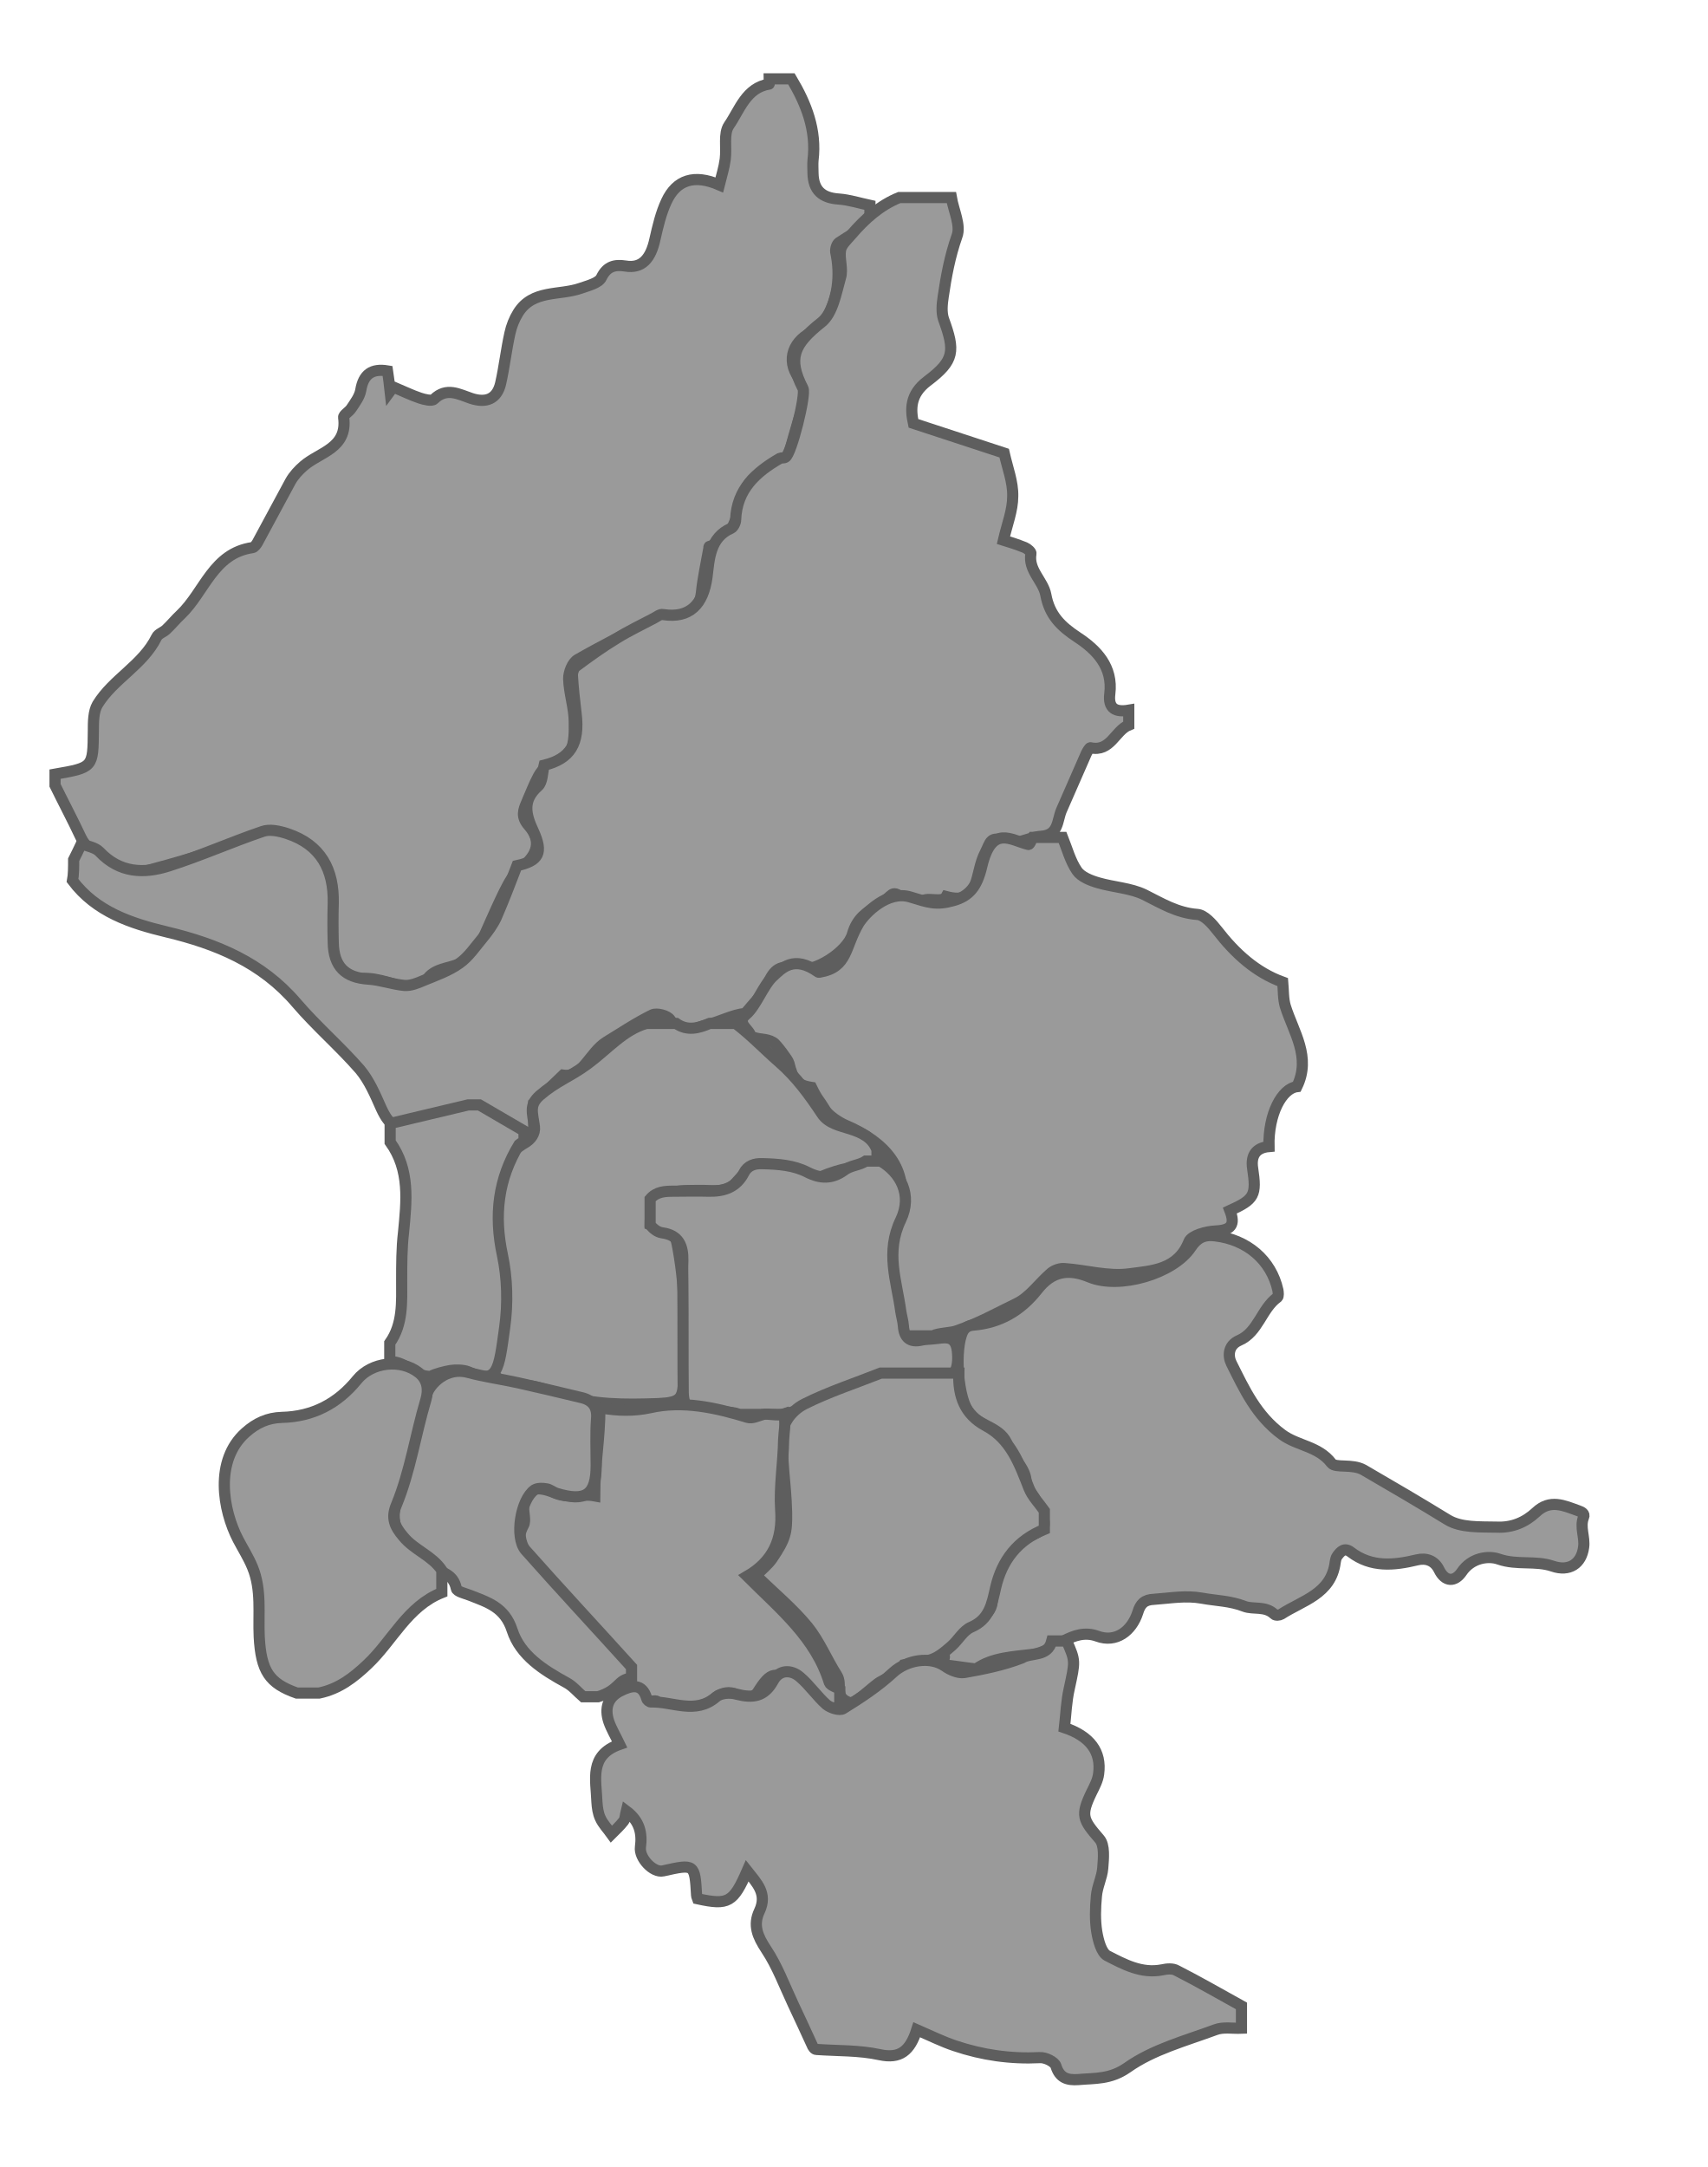
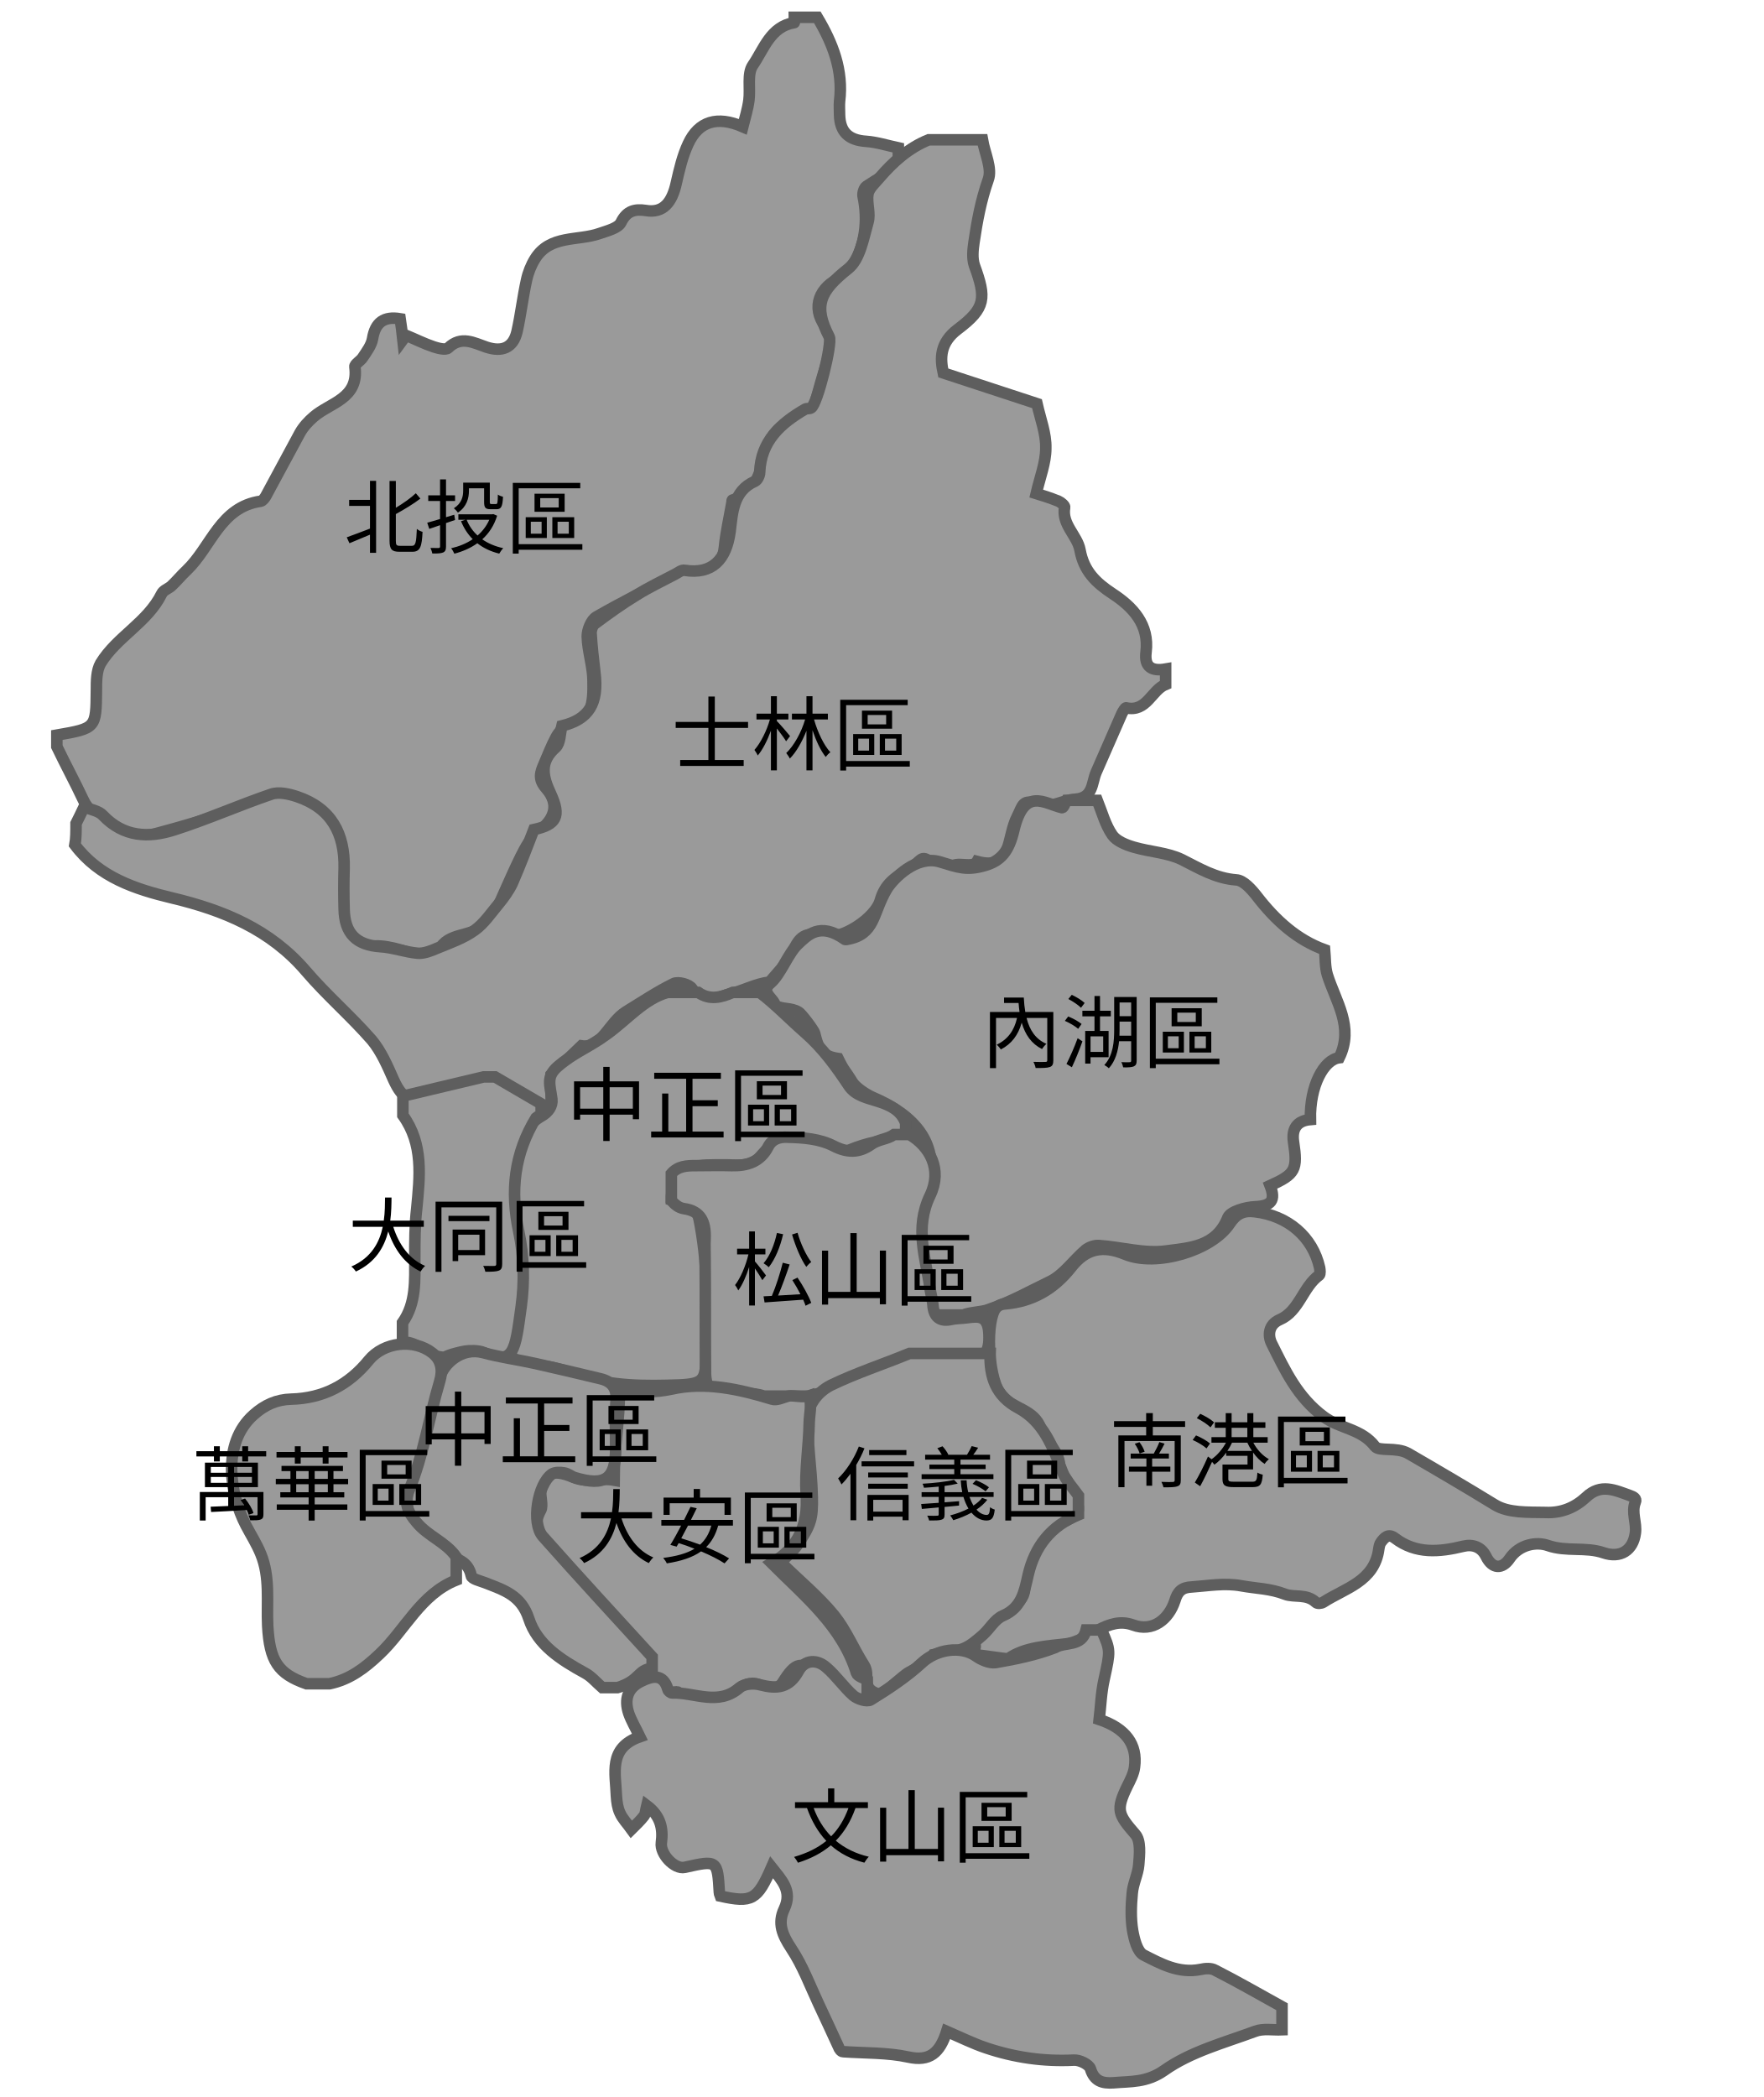
- <svg xmlns="http://www.w3.org/2000/svg" version="1.1" id="taipeiSVG" x="0px" y="0px" viewBox="0 0 459.2 582.5" enable-background="new 0 0 459.2 582.5" xml:space="preserve">
-   <path id="d1" fill="#9A9A9A" stroke="#5E5E5E" stroke-width="3" stroke-miterlimit="10" d="M14.8,211.1c0-1,0-2,0-3  c10.3-1.8,10.2-1.8,10.3-11.7c0-2.3,0-5.1,1.1-7c4.2-6.9,12.2-10.6,15.9-18.1c0.4-0.9,1.7-1.3,2.5-2c1.4-1.3,2.6-2.8,4-4.1  c6.4-6.1,8.7-16.5,19.3-18c0.5-0.1,1-0.8,1.3-1.3c3-5.5,5.9-11,8.9-16.5c0.9-1.6,2.2-3,3.6-4.2c4.3-3.7,11.8-4.7,10.7-13  c-0.1-0.7,1.5-1.5,2.1-2.5c1-1.5,2.2-3.1,2.5-4.8c0.7-4.3,3-5.9,7.2-5.2c0.3,1.9,0.5,3.7,0.7,5.5c0.3-0.4,0.5-0.8,0.8-1.2  c2.4,1,4.8,2.2,7.2,3c1.2,0.4,3.2,0.9,3.8,0.3c3.4-3.3,6.7-1.3,10-0.2c4,1.3,6.9,0.2,7.9-4c1-4.4,1.5-9,2.5-13.5  c0.4-1.9,1.2-3.9,2.2-5.5c3.9-6.3,11.1-4.6,16.8-6.6c2-0.7,4.9-1.4,5.6-2.9c1.5-3.1,3.7-3.5,6.4-3.1c4.6,0.8,6.9-2.1,8-7.2  c0.8-3.5,1.6-7,3.1-10.2c2.7-5.8,7.5-7.3,14.2-4.4c0.6-2.4,1.3-4.6,1.6-6.9c0.4-3.1-0.5-6.9,1-9.1c2.9-4.2,4.6-10.1,10.8-11.1  c0.1,0,0-0.9,0-1.4c2,0,4,0,6,0c4,6.7,6.8,13.8,5.8,21.9c-0.1,1.1,0,2.3,0,3.5c0.1,4.5,2.4,6.6,6.9,6.9c2.8,0.2,5.6,1.1,8.4,1.7  c0,1.7,0,3.3,0,5c-2.8,1.6-5.6,3.2-8.3,5c-0.6,0.4-1,1.7-0.9,2.5c1.4,6.6,0.5,12.8-2.8,18.6c-0.6,1.1-1.7,2.1-2.8,2.6  c-5.8,2.4-7.9,7.8-4.3,12.7c2.2,3,1.9,5.6,0.8,8.7c-1.5,4.1-2.5,8.4-4,13.4c-3.8,2.1-9.6,2.9-11.8,9.3c-1.7,5.2-2.2,11.8-9.1,13.9  c-0.1,0-0.1,0.3-0.1,0.5c-0.7,4-1.6,7.9-2,11.9c-0.6,5.6-5.4,8.9-10.7,7.1c-0.6-0.2-1.3-0.3-1.8-0.1c-7,3.6-14,7.1-20.8,11  c-1.4,0.8-2.4,3.4-2.4,5.1c0.1,3.9,1.5,7.8,1.5,11.7c0.1,5.4-0.1,10.9-7.3,12.1c-0.9,0.2-1.8,1.5-2.3,2.4c-1.2,2.2-2.1,4.6-3.1,6.9  c-1,2.3-1.7,4,0.5,6.5c3.6,4.1,2.2,8-2,11.2c-2,1.5-3.4,4.1-4.6,6.5c-2.8,5.7-5.2,11.6-7.9,17.3c-0.4,0.9-2.2,1.1-3.3,1.7  c-3.8,2-9.5,1.2-10.6,7.2c-1,0-2,0-3,0c-4.4-1-8.9-3.1-13.3-2.9c-6.6,0.4-9.1-2.2-8.8-8.8c0.3-6.8-0.3-13.9-2.3-20.4  c-2.9-9.1-11.8-11.5-20.7-8c-8.9,3.5-18.2,6.1-27.5,8.6c-5.2,1.4-14.2-4.4-16.5-9.4C19.6,220.5,17.1,215.8,14.8,211.1z" />
-   <path id="d2" fill="#9A9A9A" stroke="#5E5E5E" stroke-width="3" stroke-miterlimit="10" d="M19.8,231.1c0.6-1.2,1.2-2.4,2.1-4.3  c1.7,0.7,3.8,1,4.9,2.2c5.4,5.7,11.9,5.9,18.5,3.8c8.5-2.7,16.8-6.4,25.3-9.3c1.9-0.7,4.6-0.1,6.7,0.6c9,3,12.5,9.7,12.3,18.7  c-0.1,3.5-0.1,7,0,10.5c0.1,6.5,3.2,9.5,9.5,9.9c3.2,0.2,6.4,1.4,9.7,1.7c1.6,0.1,3.4-0.6,5-1.3c3.4-1.4,6.9-2.6,9.8-4.7  c2.4-1.7,4.2-4.4,6.2-6.8c1.4-1.7,2.7-3.5,3.6-5.4c2-4.6,3.8-9.3,5.6-14c5.9-1.3,7.1-3.4,4.4-9.3c-2.1-4.5-3-8.3,1.3-12.1  c1.2-1.1,1.1-3.6,1.6-5.6c7-1.7,9.6-5.8,8.6-13.9c-0.4-3.4-0.8-6.9-1-10.3c0-0.8,0.4-2,1-2.4c3.5-2.6,7.1-5.2,10.9-7.5  c3.2-2,6.6-3.6,10-5.4c0.8-0.4,1.7-1.2,2.5-1c7.1,1.1,10.8-2.7,11.8-10.1c0.6-4.7,0.7-10.6,6.5-13.1c0.6-0.3,1.2-1.5,1.2-2.3  c0.3-8.2,5.5-12.8,11.9-16.5c0.4-0.2,1,0,1.5-0.3c1.6-0.9,5.6-16.9,4.7-18.5c-4.2-8.1-2.4-11.9,4.9-17.7c3.1-2.4,4-7.9,5.2-12.1  c0.7-2.3-0.4-5,0-7.4c0.3-1.5,1.8-2.8,2.9-4.1c3.6-4.2,7.7-7.9,12.9-10c4.7,0,9.3,0,14,0c0.6,3.5,2.6,7.5,1.5,10.4  c-1.9,5.4-2.9,10.8-3.7,16.3c-0.3,2-0.5,4.2,0.1,6c3.1,8.5,3,11.1-4.3,16.6c-4.8,3.6-4.6,7.7-3.8,11.4c8.8,2.9,16.8,5.5,24.4,8  c0.9,4,2.4,7.8,2.3,11.6c0,3.8-1.5,7.5-2.5,11.8c1.3,0.4,3.6,1.1,5.8,2c0.7,0.3,1.7,1.2,1.6,1.6c-0.8,4.5,3.3,7.3,4,11.1  c1,5.5,4.1,8.5,8.5,11.4c5.2,3.4,9.6,8,8.7,15.2c-0.5,4,1.6,5,5.1,4.4c0,1.3,0,2.7,0,4c-3.7,1.5-4.9,7.3-10.3,6.1  c-0.2-0.1-0.8,0.9-1.1,1.5c-2.2,5.1-4.5,10.2-6.7,15.3c-1.2,2.8-0.7,6.7-5.5,7c-3.2,0.2-7,2.6-9.4,1.5c-4.3-1.9-4.2,0.2-5.6,2.9  c-3,5.7-1.1,14.3-10.5,11.8c-1.1,2-5.7-0.3-6.7,1.6c-1.5-1.6-4.2-0.5-5.2-1.3c-2.9-2.3-2.4-0.4-5.9,1.7c-3.7,2.2-6.2,3.9-7.4,8.1  c-1.3,4.7-10.3,10.6-14.9,9.3c-4.6-1.2-6.2,0.2-7.9,4.1c-1.3,2.9-3.9,5.3-6,7.9c-3.6,0.4-6.7,2.2-10.1,3c-3.3,0.8-7.1,3.5-10.1-1.3  c-0.7-1.1-3.6-1.9-4.8-1.3c-4.3,2.1-8.3,4.8-12.4,7.3c-4.5,2.8-6.3,9.7-11.6,8.9c-3,2.9-5.1,4.9-7.9,7.5c0,2.6,0,6.4,0,10.2  c-1.3,0-2.7,0-4,0c-6.7-7.3-18.5-9.6-27.2-5.4c-5.4,2.6-7.4,1.8-9.8-3.4c-1.6-3.6-3.2-7.4-5.7-10.4c-5.4-6.2-11.7-11.6-17.1-17.9  c-9.3-10.9-21.5-15.9-34.9-19.1c-9.6-2.3-19-5.4-25.3-13.8C19.8,235.1,19.8,233.1,19.8,231.1z" />
-   <path id="d3" fill="#9A9A9A" stroke="#5E5E5E" stroke-width="3" stroke-miterlimit="10" d="M250.8,359.1c-2.7,0-5.3,0-8,0  c-0.6-1.8-1.4-3.5-1.7-5.3c-0.7-4.3-1.9-8.8-2.1-12.9c-0.2-7.3,1.6-9.7,3-16.2c2.2-10.3-3.7-17.6-14.8-22.3c-1.6-0.7-4.4-2.5-5.3-4  c-2-3.3-2-2.6-3.7-6.1c-3.9-0.6-5-2-6.1-6.6c-0.1-0.6-3.4-5.1-4.2-5.5c-2-1.2-4-0.6-6.1-1.7c0-1.7-4.1-3.4-1.2-5.8  c2.7-2.3,4.6-7.8,7.2-10.2c2.4-2.2,5.6-5.9,12.2-1.2c0.1,0.1,0.3,0,0.5,0c7.5-1.3,6.6-6.7,10.4-13.1c1.8-2.9,7.8-8.9,13.8-7.1  c4.9,1.5,7,2.3,11.6,1c4.3-1.2,6.4-3.7,7.7-9.3c2.7-11.3,7.9-6.9,12.5-5.8c0.4,0.1,0.8-1.2,1.2-1.9c2.7,0,5.3,0,8,0  c1.2,3,2.1,6.4,3.9,9c1.1,1.6,3.6,2.6,5.7,3.2c4.1,1.2,8.7,1.4,12.4,3.2c4.6,2.3,8.8,4.9,14.2,5.3c1.9,0.1,4,2.5,5.4,4.3  c4.8,6.2,10.4,11.3,17.6,13.9c0.2,2.2,0.1,4.5,0.7,6.5c2.2,7,7,13.6,3.1,21.6c-4,0.5-7.7,7.3-7.5,16.1c-3.5,0.3-4.9,2.4-4.4,5.8  c1.1,7.3,0.5,8.4-6.1,11.4c1.5,3.9,0.3,5.3-3.9,5.5c-2.5,0.1-6.4,1.2-7.1,2.8c-3,7.7-10.1,7.9-16,8.7c-5.7,0.8-11.7-1-17.5-1.4  c-1.2-0.1-2.6,0.4-3.5,1.1c-3.2,2.7-5.8,6.6-9.4,8.3c-5.8,2.8-9.9,5.2-16,7.3C255.9,358.3,252.2,358.3,250.8,359.1z" />
-   <path id="d4" fill="#9A9A9A" stroke="#5E5E5E" stroke-width="3" stroke-miterlimit="10" d="M173.8,275.1c4,0,4,0,8,0c3,2.1,6,1.3,9,0  c2.3,0,4.7,0,7,0c4.2,3.2,7.8,7,11.7,10.4c4.7,4.1,8.1,8.8,11.5,13.9c1.7,2.6,4.9,3.2,7.7,4.1c3.1,1,5.9,2.3,7.1,5.6  c0,1.3,0,2.7,0,4c-5.7,0.3-9.7,1-14.8,3.1c-4.3,1.7-8,0.2-12-1.7c-5.9-2.9-7.1-1-11.3,3.6c-2.5,2.7-6.1,1.8-9.8,1.9  c-4.1,0.1-13.1-1-13.1,9.1c7.1,1.8,6.8,2.3,7.9,8.9c1.8,11.3,1.2,20.3,1.1,31.6c0,6.4-0.6,7.4-6.9,7.7c-8.8,0.3-17.6,0.4-26.1-2.5  c-3.9-1.3-7.9-2.7-12.1-2.6c-2.5,0.1-4.5-1-6-3c0-1,0-2,0-3c0.7-4.6,5.1-5.2,1-27c0-3.3-1-6.7-1-10c1.1-3.9,0.4-7.8,0.9-11.8  c0.5-4.2,3.7-7.9,7.4-10.1c1.8-1,2.9-2.6,2.7-4.4c-0.5-3.8-1.5-5.8,1.4-8.4c4.5-3.9,8-4.9,12.9-8.5  C163.3,282.1,167.7,276.8,173.8,275.1z" />
-   <path id="d5" fill="#9A9A9A" stroke="#5E5E5E" stroke-width="3" stroke-miterlimit="10" d="M232.8,312.1c1.3,0,2.7,0,4,0  c5.3,3.1,8.6,9.1,5.4,15.8c-4.2,8.7-1.1,16.4,0,24.6c0.2,1.3,0.6,2.6,0.7,3.9c0.2,3.1,1.7,4.6,5,3.8c1-0.2,2-0.2,3-0.3  c2.7-0.2,5.9-1.4,6.5,3.1c0.6,5.3-1,8.2-5.5,8.1c-11.5-0.5-22,2.3-32.3,7.2c-2.6,1.3-5.9,0.6-8.7,1.9c-4,0-8,0-12,0  c-3.1-1.1-6.3-0.6-9.4-0.4c-4.2,0.2-5.7-1.7-5.8-5.5c-0.1-9.8,0-19.6-0.1-29.4c0-2-0.1-4,0-6c0.1-4-1.1-6.9-5.5-7.5  c-1.4-0.2-2.4-1.1-3.3-2.1c0-2.3,0-4.7,0-7c1.7-2,4-2.1,6.3-2.1c3.1,0,6.3-0.1,9.4,0c4.1,0.1,7.5-1,9.5-4.9c1-2,2.9-2.6,5-2.5  c4.2,0.1,8.4,0.4,12.1,2.3c3.5,1.8,6.6,1.8,9.7-0.4C228.7,313.2,231,313.3,232.8,312.1z" />
-   <path id="d6" fill="#9A9A9A" stroke="#5E5E5E" stroke-width="3" stroke-miterlimit="10" d="M115.8,370c-4.7,0-6.3-4-11-4c0-1.7,0-3.3,0-5  c3.6-5.1,3.2-11,3.2-16.8c0-4.3,0-8.7,0.5-12.9c0.8-8.4,1.8-16.8-3.6-24.3c0-1.7,0-3.3,0-5c7-1.7,14-3.3,21-5c1,0,2,0,3,0  c4,2.3,8,4.7,12,7c0,1,0,2,0,3c-0.4,0.2-1,0.3-1.3,0.6c-5.7,9.3-6.8,19.1-4.5,29.8c1.3,6.2,1.5,12.9,0.6,19.4  c-1.6,11.6-1.8,15.5-9.9,11.9c-1.2-0.5-3.5-0.5-4.7-0.3C119.9,368.6,116.9,369.3,115.8,370z" />
-   <path id="d7" fill="#9A9A9A" stroke="#5E5E5E" stroke-width="3" stroke-miterlimit="10" d="M257.4,439.8c3.2-3.4,9.1-4.8,9.4-9.3  c0.2-3.2,1.2-6.2,1.8-9.1c1.5-6.6,5-6.5,11-9.8c2.5-1.4,0.5-5.1-1.3-8.7c-0.6-1.3-2.3-2.6-2.4-4.7c-0.2-3.8-3.7-6.2-4.9-9.6  c-1.7-4.9-7-5-10.1-8.4c-3.5-3.9-4.3-17.8-2-22.3c0.6-1.1,1.5-1.6,2.8-1.7c7.1-0.6,12.7-3.8,17.2-9.5c3.9-5,8.3-5.8,14.1-3.4  c8,3.3,22.5-0.9,27.2-8c1.6-2.4,3.4-3.5,6.5-3.1c8.6,1,15.1,6.5,16.9,14.6c0.1,0.6,0.2,1.6-0.1,1.9c-4.3,3.1-5.2,9.4-10.3,11.6  c-3,1.3-3.1,4.2-2.1,6.2c3.5,7,6.7,14,13.6,19.1c4.2,3.1,9.8,3.1,13.3,7.7c1.1,1.4,5.5,0.1,8.6,1.8c7.6,4.4,15.1,8.8,22.6,13.4  c3.6,2.2,8.6,1.9,13.2,2c4.2,0.2,7.7-1.3,10.6-4c3.8-3.6,7.5-1.8,11.4-0.4c0.9,0.3,1.8,0.8,1.4,1.7c-1.1,2.7,0.4,5.4,0,8.1  c-0.6,4.5-3.9,6.6-8.3,5.1c-4.7-1.6-9.6-0.2-14.5-1.9c-2.8-1-7.4-0.4-10,3.5c-1.8,2.6-4.4,2.8-6.1-0.7c-1.2-2.4-3.4-3.2-5.9-2.6  c-6.2,1.5-12.3,2.1-17.8-2.1c-1.7-1.3-2.7-0.2-3.6,1c-0.4,0.5-0.5,1.2-0.6,1.8c-1.1,8.5-8.8,10.2-14.5,13.9c-0.5,0.3-1.5,0.4-1.9,0  c-2.4-2.3-5.6-1.2-8-2.1c-3.8-1.5-7.6-1.5-11.4-2.2c-4.4-0.8-8.6,0-12.9,0.3c-2.6,0.1-3.7,1.2-4.4,3.6c-1.6,4.9-5.8,8.2-10.9,6.3  c-6.6-2.4-11.5,4.1-17.3,4.9c-4.8,0.6-10.9,0.8-15.2,3.9c-1.3,0-7.1-1-8.4-1c-1.3-1,0.4-1.4-0.4-3.2  C253.6,443.3,257.4,440.8,257.4,439.8z" />
-   <path id="d8" fill="#9A9A9A" stroke="#5E5E5E" stroke-width="3" stroke-miterlimit="10" d="M236.8,369.1c7,0,14,0,21,0  c-0.2,6.1,1.5,11.1,7.3,14.2c6.7,3.6,9,10.2,11.6,16.8c0.9,2.2,2.7,4,4.1,6c0,1.7,0,3.3,0,5c-7.2,2.9-11.4,8.3-13.1,15.7  c-1,4.4-1.7,8.5-6.6,10.6c-2.1,0.9-3.4,3.4-5.2,5c-1.6,1.4-3.3,2.9-5.2,3.6c-2.4,0.9-5.1,1-7.6,1.5c-1.3,2.8-5.1,3.5-7.3,5.2  c-2,1.5-6,5.4-7.3,5c-4.5-1.5-1.8-4.7-3.5-7.4c-2.8-4.4-4.6-9-7.8-13c-4-4.9-9-9-13.9-13.8c1.6-1.7,3.2-2.9,4.3-4.5  c3.6-5.3,4-7,3.9-12.5c-0.2-8.3-1.5-13.7-1-22c0.1-1.3,1.7-5,5.8-7.1C222.9,374.1,230,371.8,236.8,369.1z" />
-   <path id="d9" fill="#9A9A9A" stroke="#5E5E5E" stroke-width="3" stroke-miterlimit="10" d="M225.8,454.1c0,1.7,0,3.3,0,5c-2.3,0-4.7,0-7,0  c-1.7-1.9-3.3-4-5.2-5.7c-4.9-4.5-6.4-4.1-9.9,1.5c-0.7,1.1-3.3,2.3-3.7,2c-4.9-4.4-7.8-0.1-11.2,2.2c-3.7,0-7.3,0-11,0  c-0.5-0.7-1.1-1.9-1.5-1.9c-4.3,0.4-7.2-0.5-6.8-5.7c0.1-0.7-0.5-1.6-1.1-2.2c-4.3-4.8-8.7-9.5-13-14.3c-4.5-5-9.3-9.8-13.5-15  c-2.4-2.9-3.1-6.5-1.1-10.1c0.6-1.1-0.1-3.5,0-4.8c0.5-4.5,2.5-6.3,8.6-3.7c3.8,1.5,6.7,0,10.5,0.7c0-8.9,1.4-15,1.4-23.7  c4.9,0.9,9.3,0.9,13.5,0c8.8-2,17.7,0,26.2,2.6c1.2,0.4,2.8-0.4,4.2-0.8c1.3-0.3,3.9,0.5,5.6-0.1c0.5,3.2,0,4.4-0.1,6.9  c-0.1,6.3-1.2,12.6-0.8,18.8c0.6,8-2.1,13.9-9,17.9c8.8,8.8,18.4,16.5,22.1,28.6C223.3,453.1,224.9,453.5,225.8,454.1z" />
-   <path id="d10" fill="#9A9A9A" stroke="#5E5E5E" stroke-width="3" stroke-miterlimit="10" d="M169.8,448.1c0,1,0,2,0,3c-3.8,0.3-3.1,3.2-9,5  c-1.3,0-2.7,0-4,0c-1.5-1.3-2.8-2.9-4.5-3.8c-6.2-3.4-12.4-7.3-14.6-14.1c-2-6.2-6.6-7.5-11.4-9.4c-1.3-0.5-3.5-1-3.6-1.8  c-0.8-3.9-3.8-4.4-6.8-5.5c-6.6-2.4-11.2-10.6-9.6-16.7c2.7-9.8,5.4-19.6,8.2-29.4c1-3.6,5.7-8,11.3-6.5c4.4,1.2,9,1.8,13.5,2.8  c5.7,1.3,11.4,2.6,17.1,4c2.9,0.7,4.3,2.5,4,5.7c-0.3,4.1-0.1,8.3-0.1,12.5c0,7.9-2.8,9.9-10.7,7.5c-0.9-0.3-1.8-1.1-2.7-1.2  c-1.1-0.2-2.4-0.2-3.2,0.3c-3.7,2.6-5.4,12.7-2.4,16.2C150.7,427.3,160.3,437.6,169.8,448.1z" />
-   <path id="d11" fill="#9A9A9A" stroke="#5E5E5E" stroke-width="3" stroke-miterlimit="10" d="M118.8,422.1c0,2,0,4,0,6  c-9.3,3.7-13.3,13-20,19.3c-3.8,3.6-7.7,6.6-13,7.7c-2,0-4,0-6,0c-7.4-2.6-9.6-5.9-10.1-15.1c-0.3-6.3,0.7-12.6-1.8-18.7  c-1.1-2.7-2.6-5-3.9-7.5c-4.1-7.9-6.4-21.2,2-28.7c2.9-2.6,6-4,9.8-4.1c8.3-0.2,15-3.7,20.2-10.1c3.9-4.8,11.8-5.7,16.6-1.9  c2.4,1.9,2.7,4.6,1.9,7.3c-2.8,9.4-4.2,19.2-7.9,28.2c-1.5,3.5-0.5,5.8,1.8,8.5C111.4,416.7,116.1,418.1,118.8,422.1z" />
-   <path id="d12" fill="#9A9A9A" stroke="#5E5E5E" stroke-width="3" stroke-miterlimit="10" d="M282.8,441.1c1.3,0,2.7,0,4,0  c2.4,5.4,2.3,5.4,0.7,12.8c-0.8,3.5-0.9,7.1-1.3,10.5c6.9,2.3,10,6.5,9.2,12.4c-0.2,1.7-1.1,3.4-1.9,5c-3,6.2-2.4,7.3,2.1,12.5  c1.5,1.7,1.1,5.3,0.9,7.9c-0.2,2.5-1.5,4.9-1.7,7.5c-0.3,3.2-0.4,6.5,0.1,9.6c0.4,2.3,1.2,5.5,2.8,6.4c4.5,2.3,9.2,4.9,14.8,3.8  c1.3-0.3,2.9-0.4,3.9,0.2c5.9,3,11.6,6.3,17.4,9.5c0,2,0,4,0,6c-2.4,0.1-4.9-0.4-7,0.4c-8.1,3-16.8,5.3-23.7,10.2  c-4.6,3.2-8.7,2.8-13.2,3.2c-2.9,0.2-5-0.4-6-3.7c-0.4-1.1-2.8-2.3-4.3-2.2c-7.9,0.4-15.5-0.7-22.9-3.2c-3.3-1.1-6.5-2.7-10.2-4.3  c-1.8,5.7-4.5,7.9-10,6.7c-5.5-1.2-11.3-1-17-1.4c-0.5,0-1-0.7-1.2-1.3c-1.7-3.7-3.4-7.4-5.1-11c-2.3-4.9-4.2-10.1-7.2-14.6  c-2.3-3.5-3.6-6.5-1.8-10.3c2.2-4.7-0.7-7.5-3.3-10.8c-3.7,8.5-5.1,9.3-13.3,7.5c-0.1-0.3-0.3-0.6-0.3-0.9c-0.5-8.5-0.5-8.5-9-6.6  c-2.7,0.6-6.5-3.5-6.1-6.4c0.5-3.7-0.2-7-3.8-9.7c-0.3,1.2-0.3,2.2-0.7,2.7c-1,1.3-2.2,2.4-3.3,3.5c-1-1.4-2.3-2.7-3-4.3  c-0.6-1.3-0.8-2.8-0.9-4.3c-0.2-6-2.2-12.6,6.1-15.5c-1.1-2.3-2.2-4.1-2.9-6.1c-1.2-3.6-0.3-6.6,3.2-8.3c2.8-1.4,5.8-2.2,7,2.1  c0.1,0.4,0.7,0.9,1.1,0.9c5.9-0.2,12,3.5,17.6-1.4c1.2-1,3.7-1.2,5.4-0.7c4.3,1.1,7.5,0.8,9.9-3.6c1.6-3,4.8-3.1,7.2-1  c2.6,2.2,4.6,5.2,7.1,7.4c1.1,0.9,3.5,1.7,4.5,1.1c4.7-2.9,9.4-6,13.4-9.7c3.7-3.4,10-4.5,14-1.7c1.4,1,3.5,1.9,5.1,1.7  c5.2-0.9,10.6-2,15.5-3.9C277.3,444.1,281.7,445.5,282.8,441.1z" />
+ <svg xmlns="http://www.w3.org/2000/svg" version="1.1" x="0px" y="0px" viewBox="0 0 459.2 546" enable-background="new 0 0 459.2 546" xml:space="preserve">
+   <g id="圖層_1">
+     <path fill="#9A9A9A" stroke="#5E5E5E" stroke-width="3" stroke-miterlimit="10" d="M14.8,194.4c0-1,0-2,0-3   c10.3-1.8,10.2-1.8,10.3-11.7c0-2.3,0-5.1,1.1-7c4.2-6.9,12.2-10.6,15.9-18.1c0.4-0.9,1.7-1.3,2.5-2c1.4-1.3,2.6-2.8,4-4.1   c6.4-6.1,8.7-16.5,19.3-18c0.5-0.1,1-0.8,1.3-1.3c3-5.5,5.9-11,8.9-16.5c0.9-1.6,2.2-3,3.6-4.2c4.3-3.7,11.8-4.7,10.7-13   c-0.1-0.7,1.5-1.5,2.1-2.5c1-1.5,2.2-3.1,2.5-4.8c0.7-4.3,3-5.9,7.2-5.2c0.3,1.9,0.5,3.7,0.7,5.5c0.3-0.4,0.5-0.8,0.8-1.2   c2.4,1,4.8,2.2,7.2,3c1.2,0.4,3.2,0.9,3.8,0.3c3.4-3.3,6.7-1.3,10-0.2c4,1.3,6.9,0.2,7.9-4c1-4.4,1.5-9,2.5-13.5   c0.4-1.9,1.2-3.9,2.2-5.5c3.9-6.3,11.1-4.6,16.8-6.6c2-0.7,4.9-1.4,5.6-2.9c1.5-3.1,3.7-3.5,6.4-3.1c4.6,0.8,6.9-2.1,8-7.2   c0.8-3.5,1.6-7,3.1-10.2c2.7-5.8,7.5-7.3,14.2-4.4c0.6-2.4,1.3-4.6,1.6-6.9c0.4-3.1-0.5-6.9,1-9.1c2.9-4.2,4.6-10.1,10.8-11.1   c0.1,0,0-0.9,0-1.4c2,0,4,0,6,0c4,6.7,6.8,13.8,5.8,21.9c-0.1,1.1,0,2.3,0,3.5c0.1,4.5,2.4,6.6,6.9,6.9c2.8,0.2,5.6,1.1,8.4,1.7   c0,1.7,0,3.3,0,5c-2.8,1.6-5.6,3.2-8.3,5c-0.6,0.4-1,1.7-0.9,2.5c1.4,6.6,0.5,12.8-2.8,18.6c-0.6,1.1-1.7,2.1-2.8,2.6   c-5.8,2.4-7.9,7.8-4.3,12.7c2.2,3,1.9,5.6,0.8,8.7c-1.5,4.1-2.5,8.4-4,13.4c-3.8,2.1-9.6,2.9-11.8,9.3c-1.7,5.2-2.2,11.8-9.1,13.9   c-0.1,0-0.1,0.3-0.1,0.5c-0.7,4-1.6,7.9-2,11.9c-0.6,5.6-5.4,8.9-10.7,7.1c-0.6-0.2-1.3-0.3-1.8-0.1c-7,3.6-14,7.1-20.8,11   c-1.4,0.8-2.4,3.4-2.4,5.1c0.1,3.9,1.5,7.8,1.5,11.7c0.1,5.4-0.1,10.9-7.3,12.1c-0.9,0.2-1.8,1.5-2.3,2.4c-1.2,2.2-2.1,4.6-3.1,6.9   c-1,2.3-1.7,4,0.5,6.5c3.6,4.1,2.2,8-2,11.2c-2,1.5-3.4,4.1-4.6,6.5c-2.8,5.7-5.2,11.6-7.9,17.3c-0.4,0.9-2.2,1.1-3.3,1.7   c-3.8,2-9.5,1.2-10.6,7.2c-1,0-2,0-3,0c-4.4-1-8.9-3.1-13.3-2.9c-6.6,0.4-9.1-2.2-8.8-8.8c0.3-6.8-0.3-13.9-2.3-20.4   c-2.9-9.1-11.8-11.5-20.7-8c-8.9,3.5-18.2,6.1-27.5,8.6c-5.2,1.4-14.2-4.4-16.5-9.4C19.6,203.8,17.1,199.2,14.8,194.4z" />
+     <path fill="#9A9A9A" stroke="#5E5E5E" stroke-width="3" stroke-miterlimit="10" d="M19.8,214.4c0.6-1.2,1.2-2.4,2.1-4.3   c1.7,0.7,3.8,1,4.9,2.2c5.4,5.7,11.9,5.9,18.5,3.8c8.5-2.7,16.8-6.4,25.3-9.3c1.9-0.7,4.6-0.1,6.7,0.6c9,3,12.5,9.7,12.3,18.7   c-0.1,3.5-0.1,7,0,10.5c0.1,6.5,3.2,9.5,9.5,9.9c3.2,0.2,6.4,1.4,9.7,1.7c1.6,0.1,3.4-0.6,5-1.3c3.4-1.4,6.9-2.6,9.8-4.7   c2.4-1.7,4.2-4.4,6.2-6.8c1.4-1.7,2.7-3.5,3.6-5.4c2-4.6,3.8-9.3,5.6-14c5.9-1.3,7.1-3.4,4.4-9.3c-2.1-4.5-3-8.3,1.3-12.1   c1.2-1.1,1.1-3.6,1.6-5.6c7-1.7,9.6-5.8,8.6-13.9c-0.4-3.4-0.8-6.9-1-10.3c0-0.8,0.4-2,1-2.4c3.5-2.6,7.1-5.2,10.9-7.5   c3.2-2,6.6-3.6,10-5.4c0.8-0.4,1.7-1.2,2.5-1c7.1,1.1,10.8-2.7,11.8-10.1c0.6-4.7,0.7-10.6,6.5-13.1c0.6-0.3,1.2-1.5,1.2-2.3   c0.3-8.2,5.5-12.8,11.9-16.5c0.4-0.2,1,0,1.5-0.3c1.6-0.9,5.6-16.9,4.7-18.5c-4.2-8.1-2.4-11.9,4.9-17.7c3.1-2.4,4-7.9,5.2-12.1   c0.7-2.3-0.4-5,0-7.4c0.3-1.5,1.8-2.8,2.9-4.1c3.6-4.2,7.7-7.9,12.9-10c4.7,0,9.3,0,14,0c0.6,3.5,2.6,7.5,1.5,10.4   c-1.9,5.4-2.9,10.8-3.7,16.3c-0.3,2-0.5,4.2,0.1,6c3.1,8.5,3,11.1-4.3,16.6c-4.8,3.6-4.6,7.7-3.8,11.4c8.8,2.9,16.8,5.5,24.4,8   c0.9,4,2.4,7.8,2.3,11.6c0,3.8-1.5,7.5-2.5,11.8c1.3,0.4,3.6,1.1,5.8,2c0.7,0.3,1.7,1.2,1.6,1.6c-0.8,4.5,3.3,7.3,4,11.1   c1,5.5,4.1,8.5,8.5,11.4c5.2,3.4,9.6,8,8.7,15.2c-0.5,4,1.6,5,5.1,4.4c0,1.3,0,2.7,0,4c-3.7,1.5-4.9,7.3-10.3,6.1   c-0.2-0.1-0.8,0.9-1.1,1.5c-2.2,5.1-4.5,10.2-6.7,15.3c-1.2,2.8-0.7,6.7-5.5,7c-3.2,0.2-7,2.6-9.4,1.5c-4.3-1.9-4.2,0.2-5.6,2.9   c-3,5.7-1.1,14.3-10.5,11.8c-1.1,2-5.7-0.3-6.7,1.6c-1.5-1.6-4.2-0.5-5.2-1.3c-2.9-2.3-2.4-0.4-5.9,1.7c-3.7,2.2-6.2,3.9-7.4,8.1   c-1.3,4.7-10.3,10.6-14.9,9.3c-4.6-1.2-6.2,0.2-7.9,4.1c-1.3,2.9-3.9,5.3-6,7.9c-3.6,0.4-6.7,2.2-10.1,3c-3.3,0.8-7.1,3.5-10.1-1.3   c-0.7-1.1-3.6-1.9-4.8-1.3c-4.3,2.1-8.3,4.8-12.4,7.3c-4.5,2.8-6.3,9.7-11.6,8.9c-3,2.9-5.1,4.9-7.9,7.5c0,2.6,0,6.4,0,10.2   c-1.3,0-2.7,0-4,0c-6.7-7.3-18.5-9.6-27.2-5.4c-5.4,2.6-7.4,1.8-9.8-3.4c-1.6-3.6-3.2-7.4-5.7-10.4c-5.4-6.2-11.7-11.6-17.1-17.9   c-9.3-10.9-21.5-15.9-34.9-19.1c-9.6-2.3-19-5.4-25.3-13.8C19.8,218.4,19.8,216.4,19.8,214.4z" />
+     <path fill="#9A9A9A" stroke="#5E5E5E" stroke-width="3" stroke-miterlimit="10" d="M250.8,342.4c-2.7,0-5.3,0-8,0   c-0.6-1.8-1.4-3.5-1.7-5.3c-0.7-4.3-1.9-8.8-2.1-12.9c-0.2-7.3,1.6-9.7,3-16.2c2.2-10.3-3.7-17.6-14.8-22.3c-1.6-0.7-4.4-2.5-5.3-4   c-2-3.3-2-2.6-3.7-6.1c-3.9-0.6-5-2-6.1-6.6c-0.1-0.6-3.4-5.1-4.2-5.5c-2-1.2-4-0.6-6.1-1.7c0-1.7-4.1-3.4-1.2-5.8   c2.7-2.3,4.6-7.8,7.2-10.2c2.4-2.2,5.6-5.9,12.2-1.2c0.1,0.1,0.3,0,0.5,0c7.5-1.3,6.6-6.7,10.4-13.1c1.8-2.9,7.8-8.9,13.8-7.1   c4.9,1.5,7,2.3,11.6,1c4.3-1.2,6.4-3.7,7.7-9.3c2.7-11.3,7.9-6.9,12.5-5.8c0.4,0.1,0.8-1.2,1.2-1.9c2.7,0,5.3,0,8,0   c1.2,3,2.1,6.4,3.9,9c1.1,1.6,3.6,2.6,5.7,3.2c4.1,1.2,8.7,1.4,12.4,3.2c4.6,2.3,8.8,4.9,14.2,5.3c1.9,0.1,4,2.5,5.4,4.3   c4.8,6.2,10.4,11.3,17.6,13.9c0.2,2.2,0.1,4.5,0.7,6.5c2.2,7,7,13.6,3.1,21.6c-4,0.5-7.7,7.3-7.5,16.1c-3.5,0.3-4.9,2.4-4.4,5.8   c1.1,7.3,0.5,8.4-6.1,11.4c1.5,3.9,0.3,5.3-3.9,5.5c-2.5,0.1-6.4,1.2-7.1,2.8c-3,7.7-10.1,7.9-16,8.7c-5.7,0.8-11.7-1-17.5-1.4   c-1.2-0.1-2.6,0.4-3.5,1.1c-3.2,2.7-5.8,6.6-9.4,8.3c-5.8,2.8-9.9,5.2-16,7.3C255.9,341.6,252.2,341.7,250.8,342.4z" />
+     <path fill="#9A9A9A" stroke="#5E5E5E" stroke-width="3" stroke-miterlimit="10" d="M173.8,258.4c4,0,4,0,8,0c3,2.1,6,1.3,9,0   c2.3,0,4.7,0,7,0c4.2,3.2,7.8,7,11.7,10.4c4.7,4.1,8.1,8.8,11.5,13.9c1.7,2.6,4.9,3.2,7.7,4.1c3.1,1,5.9,2.3,7.1,5.6   c0,1.3,0,2.7,0,4c-5.7,0.3-9.7,1-14.8,3.1c-4.3,1.7-8,0.2-12-1.7c-5.9-2.9-7.1-1-11.3,3.6c-2.5,2.7-6.1,1.8-9.8,1.9   c-4.1,0.1-13.1-1-13.1,9.1c7.1,1.8,6.8,2.3,7.9,8.9c1.8,11.3,1.2,20.3,1.1,31.6c0,6.4-0.6,7.4-6.9,7.7c-8.8,0.3-17.6,0.4-26.1-2.5   c-3.9-1.3-7.9-2.7-12.1-2.6c-2.5,0.1-4.5-1-6-3c0-1,0-2,0-3c0.7-4.6,5.1-5.2,1-27c0-3.3-1-6.7-1-10c1.1-3.9,0.4-7.8,0.9-11.8   c0.5-4.2,3.7-7.9,7.4-10.1c1.8-1,2.9-2.6,2.7-4.4c-0.5-3.8-1.5-5.8,1.4-8.4c4.5-3.9,8-4.9,12.9-8.5   C163.3,265.5,167.7,260.1,173.8,258.4z" />
+     <path fill="#9A9A9A" stroke="#5E5E5E" stroke-width="3" stroke-miterlimit="10" d="M232.8,295.4c1.3,0,2.7,0,4,0   c5.3,3.1,8.6,9.1,5.4,15.8c-4.2,8.7-1.1,16.4,0,24.6c0.2,1.3,0.6,2.6,0.7,3.9c0.2,3.1,1.7,4.6,5,3.8c1-0.2,2-0.2,3-0.3   c2.7-0.2,5.9-1.4,6.5,3.1c0.6,5.3-1,8.2-5.5,8.1c-11.5-0.5-22,2.3-32.3,7.2c-2.6,1.3-5.9,0.6-8.7,1.9c-4,0-8,0-12,0   c-3.1-1.1-6.3-0.6-9.4-0.4c-4.2,0.2-5.7-1.7-5.8-5.5c-0.1-9.8,0-19.6-0.1-29.4c0-2-0.1-4,0-6c0.1-4-1.1-6.9-5.5-7.5   c-1.4-0.2-2.4-1.1-3.3-2.1c0-2.3,0-4.7,0-7c1.7-2,4-2.1,6.3-2.1c3.1,0,6.3-0.1,9.4,0c4.1,0.1,7.5-1,9.5-4.9c1-2,2.9-2.6,5-2.5   c4.2,0.1,8.4,0.4,12.1,2.3c3.5,1.8,6.6,1.8,9.7-0.4C228.7,296.6,231,296.7,232.8,295.4z" />
+     <path fill="#9A9A9A" stroke="#5E5E5E" stroke-width="3" stroke-miterlimit="10" d="M115.8,353.4c-4.7,0-6.3-4-11-4c0-1.7,0-3.3,0-5   c3.6-5.1,3.2-11,3.2-16.8c0-4.3,0-8.7,0.5-12.9c0.8-8.4,1.8-16.8-3.6-24.3c0-1.7,0-3.3,0-5c7-1.7,14-3.3,21-5c1,0,2,0,3,0   c4,2.3,8,4.7,12,7c0,1,0,2,0,3c-0.4,0.2-1,0.3-1.3,0.6c-5.7,9.3-6.8,19.1-4.5,29.8c1.3,6.2,1.5,12.9,0.6,19.4   c-1.6,11.6-1.8,15.5-9.9,11.9c-1.2-0.5-3.5-0.5-4.7-0.3C119.9,352,116.9,352.7,115.8,353.4z" />
+     <path fill="#9A9A9A" stroke="#5E5E5E" stroke-width="3" stroke-miterlimit="10" d="M257.4,423.1c3.2-3.4,9.1-4.8,9.4-9.3   c0.2-3.2,1.2-6.2,1.8-9.1c1.5-6.6,5-6.5,11-9.8c2.5-1.4,0.5-5.1-1.3-8.7c-0.6-1.3-2.3-2.6-2.4-4.7c-0.2-3.8-3.7-6.2-4.9-9.6   c-1.7-4.9-7-5-10.1-8.4c-3.5-3.9-4.3-17.8-2-22.3c0.6-1.1,1.5-1.6,2.8-1.7c7.1-0.6,12.7-3.8,17.2-9.5c3.9-5,8.3-5.8,14.1-3.4   c8,3.3,22.5-0.9,27.2-8c1.6-2.4,3.4-3.5,6.5-3.1c8.6,1,15.1,6.5,16.9,14.6c0.1,0.6,0.2,1.6-0.1,1.9c-4.3,3.1-5.2,9.4-10.3,11.6   c-3,1.3-3.1,4.2-2.1,6.2c3.5,7,6.7,14,13.6,19.1c4.2,3.1,9.8,3.1,13.3,7.7c1.1,1.4,5.5,0.1,8.6,1.8c7.6,4.4,15.1,8.8,22.6,13.4   c3.6,2.2,8.6,1.9,13.2,2c4.2,0.2,7.7-1.3,10.6-4c3.8-3.6,7.5-1.8,11.4-0.4c0.9,0.3,1.8,0.8,1.4,1.7c-1.1,2.7,0.4,5.4,0,8.1   c-0.6,4.5-3.9,6.6-8.3,5.1c-4.7-1.6-9.6-0.2-14.5-1.9c-2.8-1-7.4-0.4-10,3.5c-1.8,2.6-4.4,2.8-6.1-0.7c-1.2-2.4-3.4-3.2-5.9-2.6   c-6.2,1.5-12.3,2.1-17.8-2.1c-1.7-1.3-2.7-0.2-3.6,1c-0.4,0.5-0.5,1.2-0.6,1.8c-1.1,8.5-8.8,10.2-14.5,13.9c-0.5,0.3-1.5,0.4-1.9,0   c-2.4-2.3-5.6-1.2-8-2.1c-3.8-1.5-7.6-1.5-11.4-2.2c-4.4-0.8-8.6,0-12.9,0.3c-2.6,0.1-3.7,1.2-4.4,3.6c-1.6,4.9-5.8,8.2-10.9,6.3   c-6.6-2.4-11.5,4.1-17.3,4.9c-4.8,0.6-10.9,0.8-15.2,3.9c-1.3,0-7.1-1-8.4-1c-1.3-1,0.4-1.4-0.4-3.2   C253.6,426.6,257.4,424.1,257.4,423.1z" />
+     <path fill="#9A9A9A" stroke="#5E5E5E" stroke-width="3" stroke-miterlimit="10" d="M236.8,352.4c7,0,14,0,21,0   c-0.2,6.1,1.5,11.1,7.3,14.2c6.7,3.6,9,10.2,11.6,16.8c0.9,2.2,2.7,4,4.1,6c0,1.7,0,3.3,0,5c-7.2,2.9-11.4,8.3-13.1,15.7   c-1,4.4-1.7,8.5-6.6,10.6c-2.1,0.9-3.4,3.4-5.2,5c-1.6,1.4-3.3,2.9-5.2,3.6c-2.4,0.9-5.1,1-7.6,1.5c-1.3,2.8-5.1,3.5-7.3,5.2   c-2,1.5-6,5.4-7.3,5c-4.5-1.5-1.8-4.7-3.5-7.4c-2.8-4.4-4.6-9-7.8-13c-4-4.9-9-9-13.9-13.8c1.6-1.7,3.2-2.9,4.3-4.5   c3.6-5.3,4-7,3.9-12.5c-0.2-8.3-1.5-13.7-1-22c0.1-1.3,1.7-5,5.8-7.1C222.9,357.5,230,355.2,236.8,352.4z" />
+     <path fill="#9A9A9A" stroke="#5E5E5E" stroke-width="3" stroke-miterlimit="10" d="M225.8,437.4c0,1.7,0,3.3,0,5c-2.3,0-4.7,0-7,0   c-1.7-1.9-3.3-4-5.2-5.7c-4.9-4.5-6.4-4.1-9.9,1.5c-0.7,1.1-3.3,2.3-3.7,2c-4.9-4.4-7.8-0.1-11.2,2.2c-3.7,0-7.3,0-11,0   c-0.5-0.7-1.1-1.9-1.5-1.9c-4.3,0.4-7.2-0.5-6.8-5.7c0.1-0.7-0.5-1.6-1.1-2.2c-4.3-4.8-8.7-9.5-13-14.3c-4.5-5-9.3-9.8-13.5-15   c-2.4-2.9-3.1-6.5-1.1-10.1c0.6-1.1-0.1-3.5,0-4.8c0.5-4.5,2.5-6.3,8.6-3.7c3.8,1.5,6.7,0,10.5,0.7c0-8.9,1.4-15,1.4-23.7   c4.9,0.9,9.3,0.9,13.5,0c8.8-2,17.7,0,26.2,2.6c1.2,0.4,2.8-0.4,4.2-0.8c1.3-0.3,3.9,0.5,5.6-0.1c0.5,3.2,0,4.4-0.1,6.9   c-0.1,6.3-1.2,12.6-0.8,18.8c0.6,8-2.1,13.9-9,17.9c8.8,8.8,18.4,16.5,22.1,28.6C223.3,436.5,224.9,436.9,225.8,437.4z" />
+     <path fill="#9A9A9A" stroke="#5E5E5E" stroke-width="3" stroke-miterlimit="10" d="M169.8,431.4c0,1,0,2,0,3c-3.8,0.3-3.1,3.2-9,5   c-1.3,0-2.7,0-4,0c-1.5-1.3-2.8-2.9-4.5-3.8c-6.2-3.4-12.4-7.3-14.6-14.1c-2-6.2-6.6-7.5-11.4-9.4c-1.3-0.5-3.5-1-3.6-1.8   c-0.8-3.9-3.8-4.4-6.8-5.5c-6.6-2.4-11.2-10.6-9.6-16.7c2.7-9.8,5.4-19.6,8.2-29.4c1-3.6,5.7-8,11.3-6.5c4.4,1.2,9,1.8,13.5,2.8   c5.7,1.3,11.4,2.6,17.1,4c2.9,0.7,4.3,2.5,4,5.7c-0.3,4.1-0.1,8.3-0.1,12.5c0,7.9-2.8,9.9-10.7,7.5c-0.9-0.3-1.8-1.1-2.7-1.2   c-1.1-0.2-2.4-0.2-3.2,0.3c-3.7,2.6-5.4,12.7-2.4,16.2C150.7,410.6,160.3,421,169.8,431.4z" />
+     <path fill="#9A9A9A" stroke="#5E5E5E" stroke-width="3" stroke-miterlimit="10" d="M118.8,405.4c0,2,0,4,0,6   c-9.3,3.7-13.3,13-20,19.3c-3.8,3.6-7.7,6.6-13,7.7c-2,0-4,0-6,0c-7.4-2.6-9.6-5.9-10.1-15.1c-0.3-6.3,0.7-12.6-1.8-18.7   c-1.1-2.7-2.6-5-3.9-7.5c-4.1-7.9-6.4-21.2,2-28.7c2.9-2.6,6-4,9.8-4.1c8.3-0.2,15-3.7,20.2-10.1c3.9-4.8,11.8-5.7,16.6-1.9   c2.4,1.9,2.7,4.6,1.9,7.3c-2.8,9.4-4.2,19.2-7.9,28.2c-1.5,3.5-0.5,5.8,1.8,8.5C111.4,400,116.1,401.5,118.8,405.4z" />
+     <path fill="#9A9A9A" stroke="#5E5E5E" stroke-width="3" stroke-miterlimit="10" d="M282.8,424.4c1.3,0,2.7,0,4,0   c2.4,5.4,2.3,5.4,0.7,12.8c-0.8,3.5-0.9,7.1-1.3,10.5c6.9,2.3,10,6.5,9.2,12.4c-0.2,1.7-1.1,3.4-1.9,5c-3,6.2-2.4,7.3,2.1,12.5   c1.5,1.7,1.1,5.3,0.9,7.9c-0.2,2.5-1.5,4.9-1.7,7.5c-0.3,3.2-0.4,6.5,0.1,9.6c0.4,2.3,1.2,5.5,2.8,6.4c4.5,2.3,9.2,4.9,14.8,3.8   c1.3-0.3,2.9-0.4,3.9,0.2c5.9,3,11.6,6.3,17.4,9.5c0,2,0,4,0,6c-2.4,0.1-4.9-0.4-7,0.4c-8.1,3-16.8,5.3-23.7,10.2   c-4.6,3.2-8.7,2.8-13.2,3.2c-2.9,0.2-5-0.4-6-3.7c-0.4-1.1-2.8-2.3-4.3-2.2c-7.9,0.4-15.5-0.7-22.9-3.2c-3.3-1.1-6.5-2.7-10.2-4.3   c-1.8,5.7-4.5,7.9-10,6.7c-5.5-1.2-11.3-1-17-1.4c-0.5,0-1-0.7-1.2-1.3c-1.7-3.7-3.4-7.4-5.1-11c-2.3-4.9-4.2-10.1-7.2-14.6   c-2.3-3.5-3.6-6.5-1.8-10.3c2.2-4.7-0.7-7.5-3.3-10.8c-3.7,8.5-5.1,9.3-13.3,7.5c-0.1-0.3-0.3-0.6-0.3-0.9c-0.5-8.5-0.5-8.5-9-6.6   c-2.7,0.6-6.5-3.5-6.1-6.4c0.5-3.7-0.2-7-3.8-9.7c-0.3,1.2-0.3,2.2-0.7,2.7c-1,1.3-2.2,2.4-3.3,3.5c-1-1.4-2.3-2.7-3-4.3   c-0.6-1.3-0.8-2.8-0.9-4.3c-0.2-6-2.2-12.6,6.1-15.5c-1.1-2.3-2.2-4.1-2.9-6.1c-1.2-3.6-0.3-6.6,3.2-8.3c2.8-1.4,5.8-2.2,7,2.1   c0.1,0.4,0.7,0.9,1.1,0.9c5.9-0.2,12,3.5,17.6-1.4c1.2-1,3.7-1.2,5.4-0.7c4.3,1.1,7.5,0.8,9.9-3.6c1.6-3,4.8-3.1,7.2-1   c2.6,2.2,4.6,5.2,7.1,7.4c1.1,0.9,3.5,1.7,4.5,1.1c4.7-2.9,9.4-6,13.4-9.7c3.7-3.4,10-4.5,14-1.7c1.4,1,3.5,1.9,5.1,1.7   c5.2-0.9,10.6-2,15.5-3.9C277.3,427.4,281.7,428.9,282.8,424.4z" />
+   </g>
+   <g id="圖層_2">
+     <text transform="matrix(1 0 0 1 89.5661 142.4611)" font-family="'STHeitiTC-Medium'" font-size="21">北投區</text>
+     <text transform="matrix(1 0 0 1 174.8209 198.9327)" font-family="'STHeitiTC-Medium'" font-size="21">士林區</text>
+     <text transform="matrix(1 0 0 1 255.4435 276.4283)" font-family="'STHeitiTC-Medium'" font-size="21">內湖區</text>
+     <text transform="matrix(1 0 0 1 190.8226 338.2606)" font-family="'STHeitiTC-Medium'" font-size="21">松山區</text>
+     <text transform="matrix(1 0 0 1 147.4496 295.4285)" font-family="'STHeitiTC-Medium'" font-size="21">中正區</text>
+     <text transform="matrix(1 0 0 1 90.5658 329.4285)" font-family="'STHeitiTC-Medium'" font-size="21">大同區</text>
+     <text transform="matrix(1 0 0 1 108.8205 379.9798)" font-family="'STHeitiTC-Medium'" font-size="21">中正區</text>
+     <text transform="matrix(1 0 0 1 149.9901 405.3413)" font-family="'STHeitiTC-Medium'" font-size="21">大安區</text>
+     <text transform="matrix(1 0 0 1 217.8015 394.2115)" font-family="'STHeitiTC-Medium'" font-size="21">信義區</text>
+     <text transform="matrix(1 0 0 1 288.8011 385.5679)" font-family="'STHeitiTC-Medium'" font-size="21">南港區</text>
+     <text transform="matrix(1 0 0 1 205.9467 483.3013)" font-family="'STHeitiTC-Medium'" font-size="21">文山區</text>
+     <text transform="matrix(1 0 0 1 49.7166 394.2112)" font-family="'STHeitiTC-Medium'" font-size="21">萬華區</text>
+   </g>
</svg>
